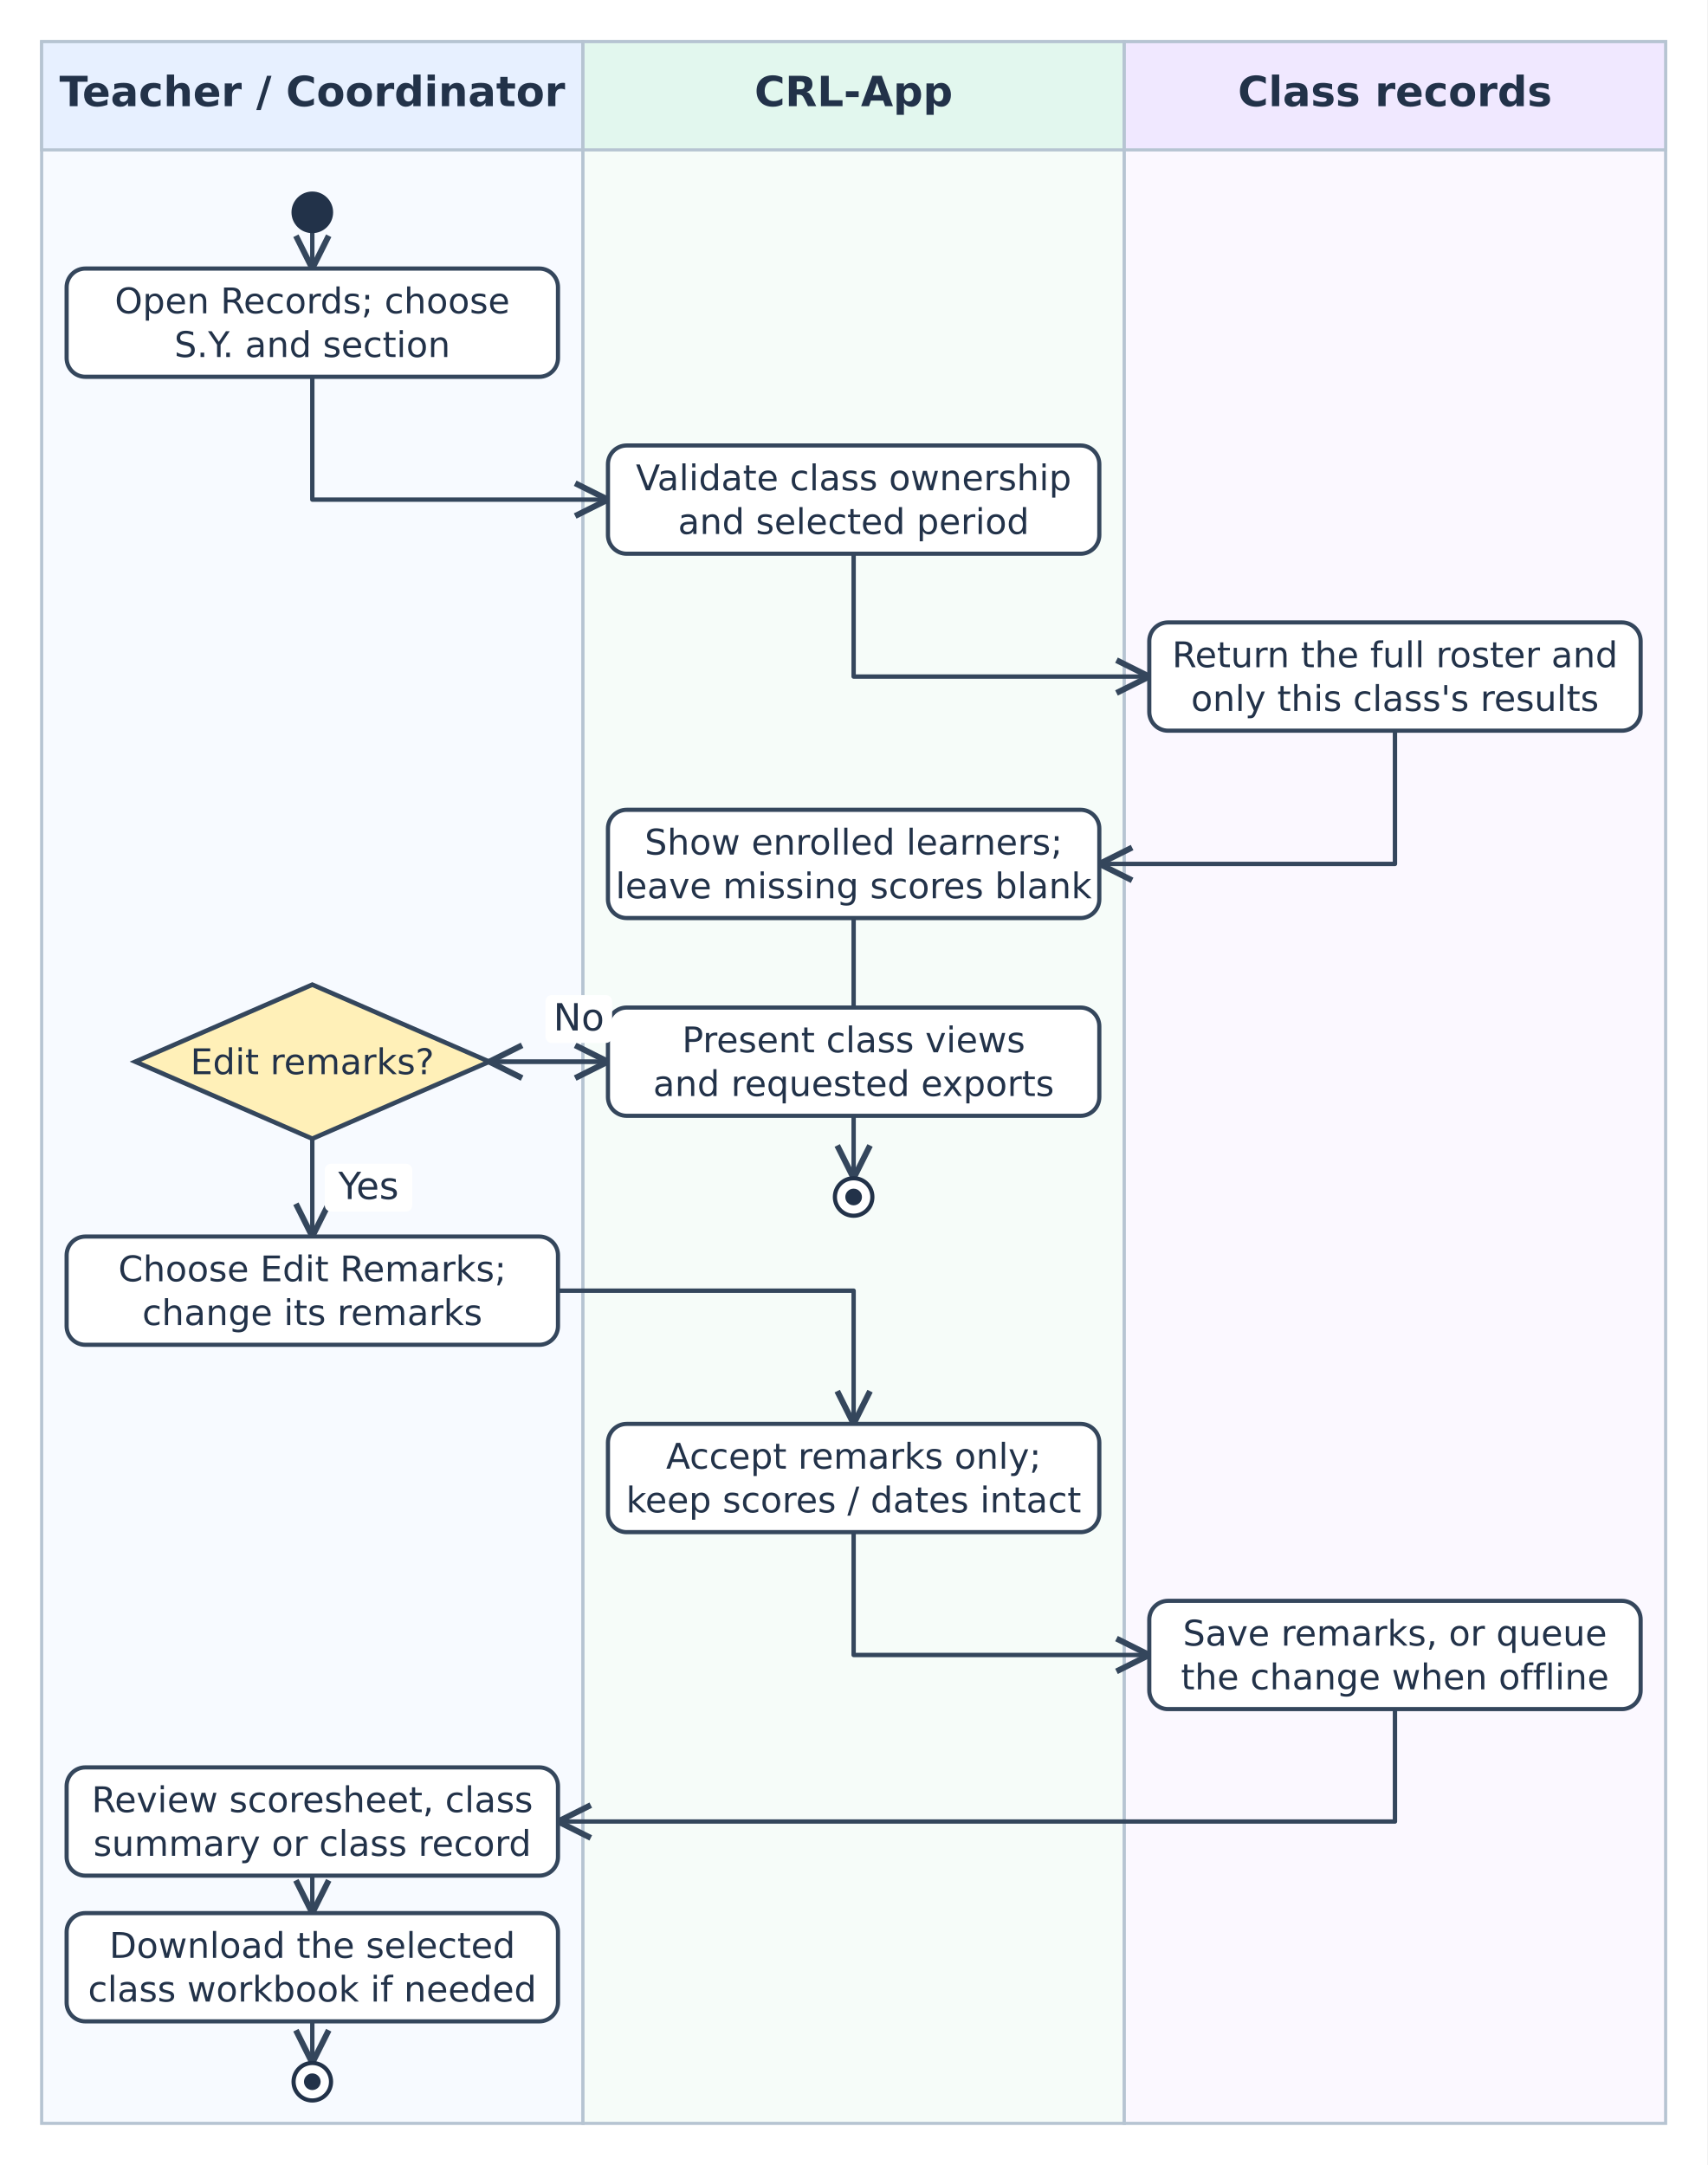
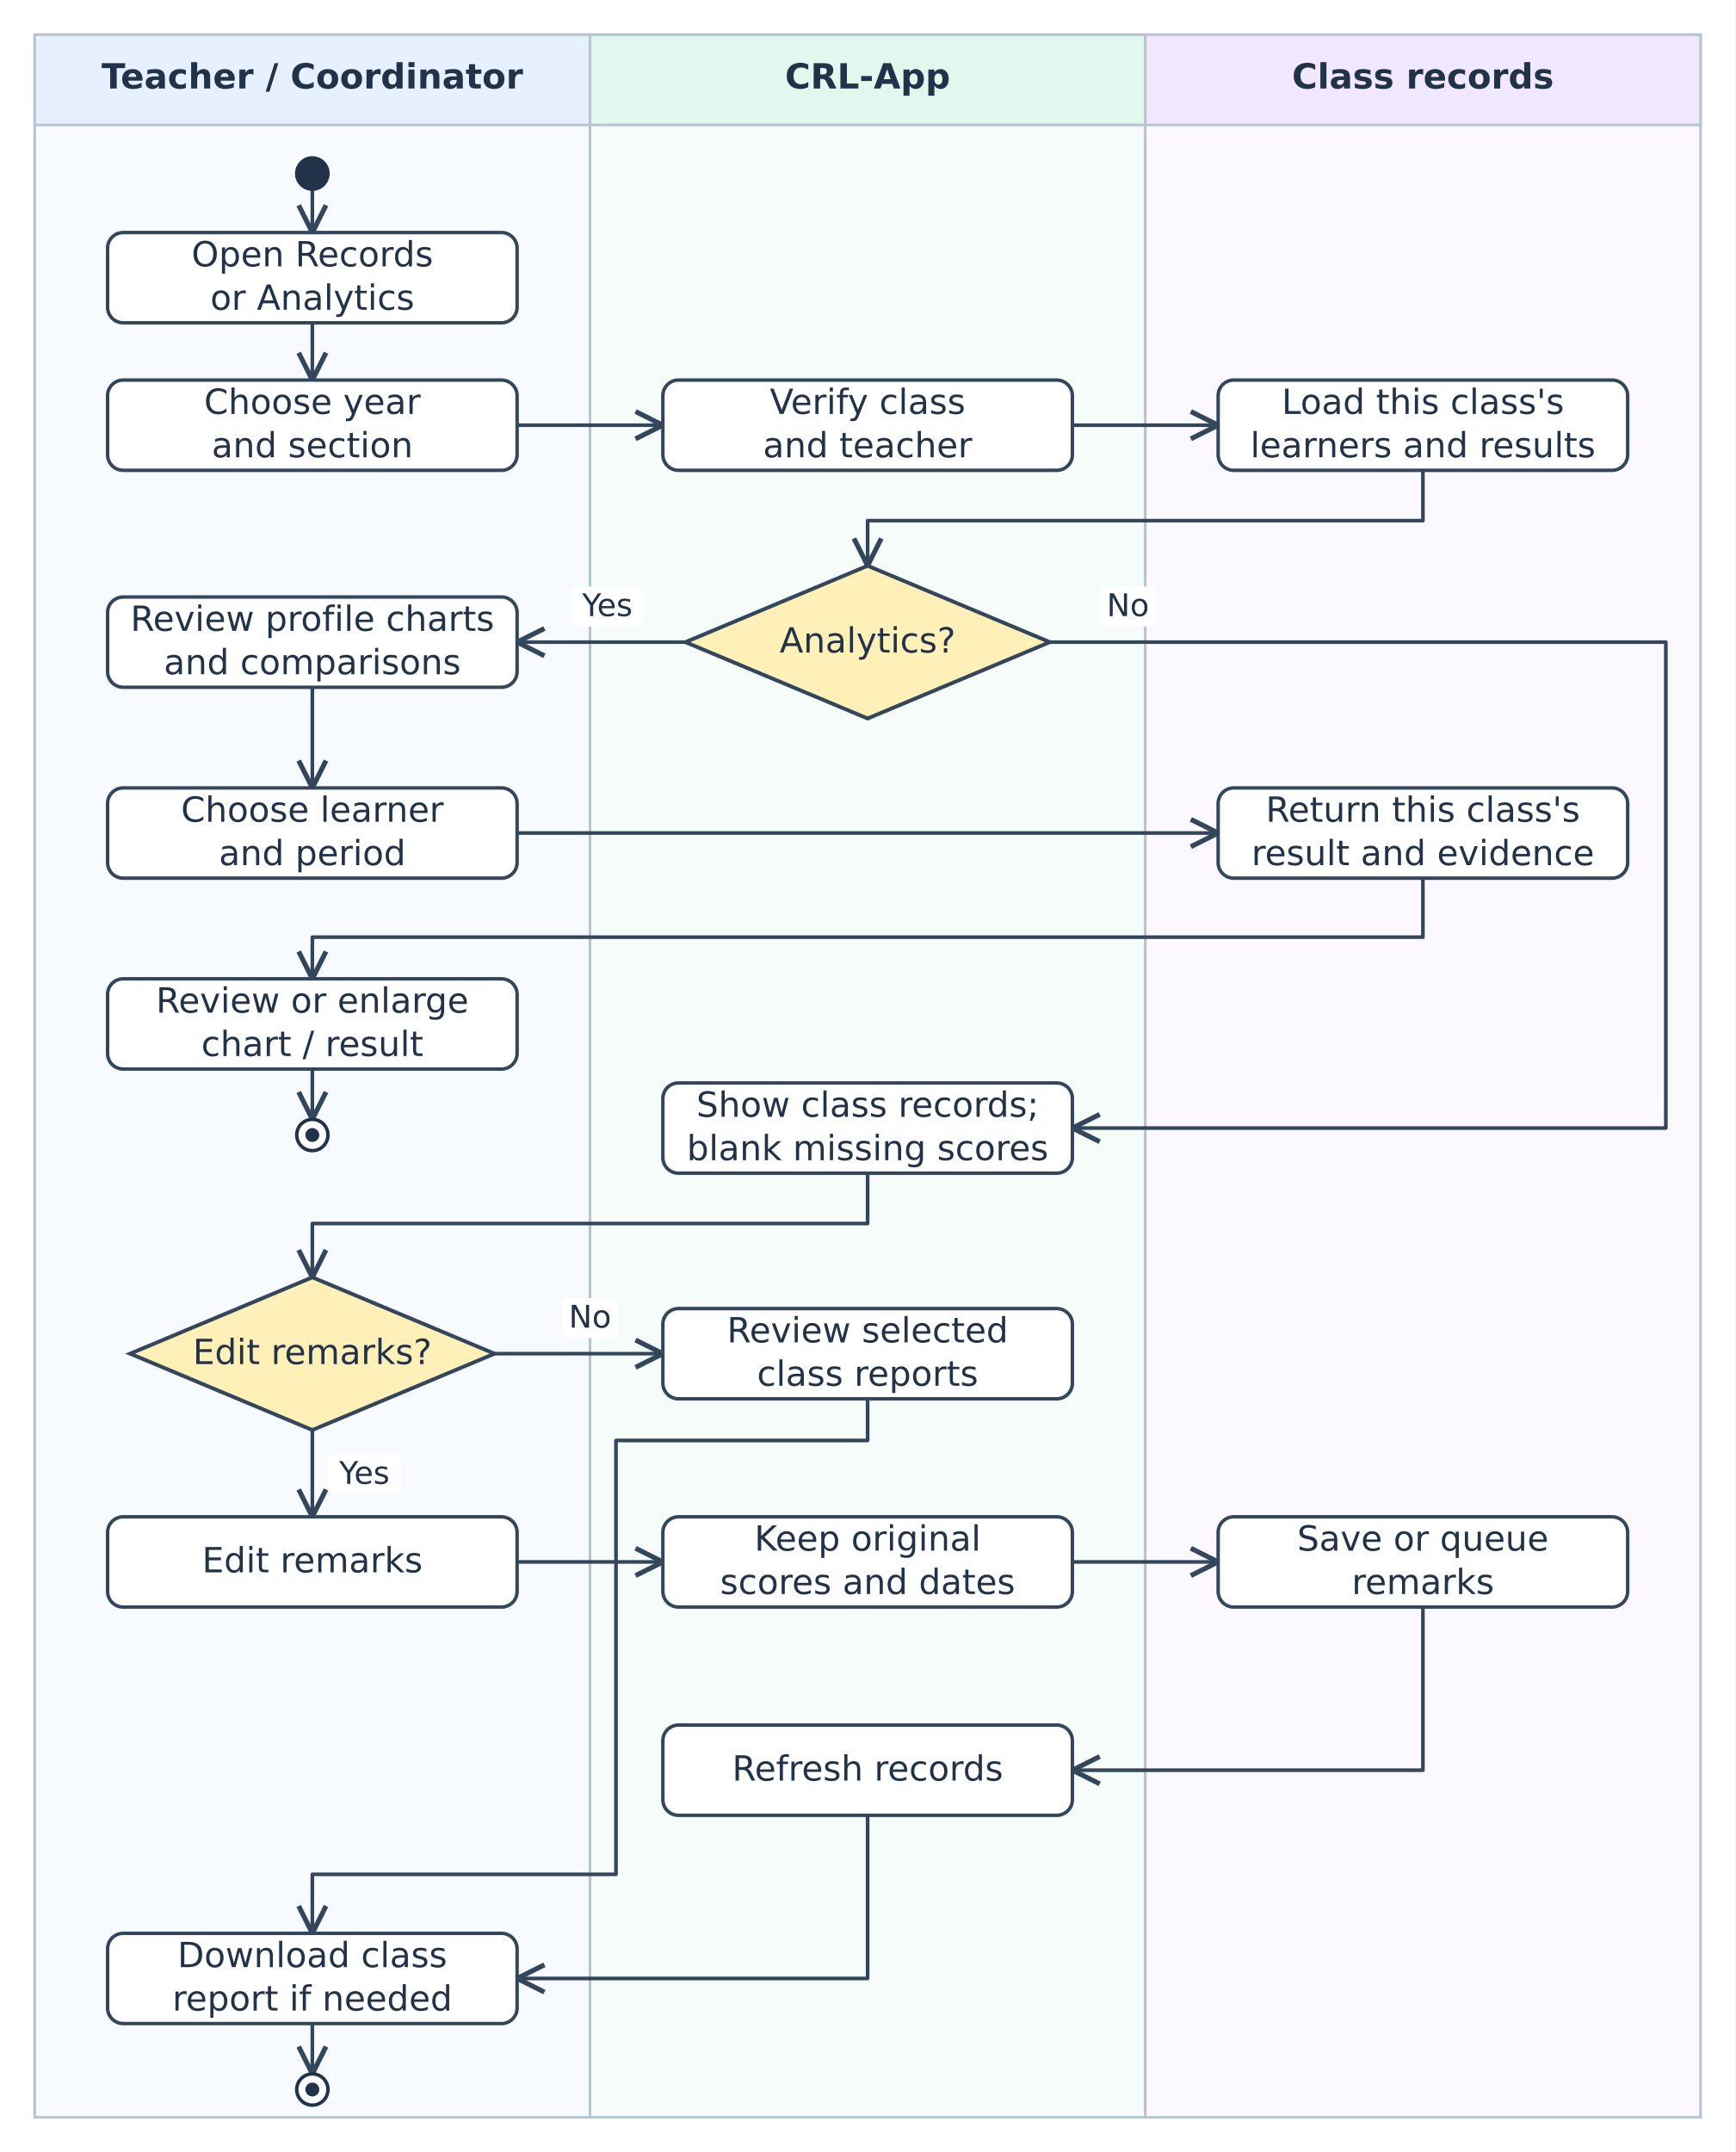
- <svg xmlns="http://www.w3.org/2000/svg" width="820" height="1040" viewBox="0 0 820 1040">
+ <svg xmlns="http://www.w3.org/2000/svg" width="1000" height="1240" viewBox="0 0 1000 1240">
  <rect width="100%" height="100%" fill="white" />
  <defs>
    <marker id="arrow" viewBox="0 0 12 12" refX="11" refY="6" markerWidth="9" markerHeight="9" orient="auto-start-reverse">
      <path d="M1,1 L11,6 L1,11" fill="none" stroke="#34465c" stroke-width="1.8" />
    </marker>
  </defs>
-   <rect x="20" y="20" width="260" height="1000" rx="0" fill="#f7faff" stroke="#b6c4d2" stroke-width="1.5" />
-   <rect x="20" y="20" width="260" height="52" rx="0" fill="#e7f0ff" stroke="#b6c4d2" stroke-width="1.5" />
-   <rect x="280" y="20" width="260" height="1000" rx="0" fill="#f6fcf9" stroke="#b6c4d2" stroke-width="1.5" />
-   <rect x="280" y="20" width="260" height="52" rx="0" fill="#e2f7ee" stroke="#b6c4d2" stroke-width="1.5" />
-   <rect x="540" y="20" width="260" height="1000" rx="0" fill="#fbf8ff" stroke="#b6c4d2" stroke-width="1.5" />
-   <rect x="540" y="20" width="260" height="52" rx="0" fill="#f0e8ff" stroke="#b6c4d2" stroke-width="1.5" />
-   <polyline points="150.0,111.0 150.0,129.0" fill="none" stroke="#34465c" stroke-width="2.1" stroke-linejoin="round" marker-end="url(#arrow)" />
-   <polyline points="150.0,181.0 150,240 292.0,240.0" fill="none" stroke="#34465c" stroke-width="2.1" stroke-linejoin="round" marker-end="url(#arrow)" />
-   <polyline points="410.0,266.0 410,325 552.0,325.0" fill="none" stroke="#34465c" stroke-width="2.1" stroke-linejoin="round" marker-end="url(#arrow)" />
-   <polyline points="670.0,351.0 670,415 528.0,415.0" fill="none" stroke="#34465c" stroke-width="2.1" stroke-linejoin="round" marker-end="url(#arrow)" />
-   <polyline points="410.0,441.0 410,510 235.0,510.0" fill="none" stroke="#34465c" stroke-width="2.1" stroke-linejoin="round" marker-end="url(#arrow)" />
-   <polyline points="150.0,547.0 150.0,594.0" fill="none" stroke="#34465c" stroke-width="2.1" stroke-linejoin="round" marker-end="url(#arrow)" />
-   <polyline points="268.0,620.0 410,620 410.0,684.0" fill="none" stroke="#34465c" stroke-width="2.1" stroke-linejoin="round" marker-end="url(#arrow)" />
-   <polyline points="410.0,736.0 410,795 552.0,795.0" fill="none" stroke="#34465c" stroke-width="2.1" stroke-linejoin="round" marker-end="url(#arrow)" />
-   <polyline points="670.0,821.0 670,875 268.0,875.0" fill="none" stroke="#34465c" stroke-width="2.1" stroke-linejoin="round" marker-end="url(#arrow)" />
-   <polyline points="235.0,510.0 292.0,510.0" fill="none" stroke="#34465c" stroke-width="2.1" stroke-linejoin="round" marker-end="url(#arrow)" />
-   <polyline points="410.0,536.0 410.0,566.0" fill="none" stroke="#34465c" stroke-width="2.1" stroke-linejoin="round" marker-end="url(#arrow)" />
-   <polyline points="150.0,901.0 150.0,919.0" fill="none" stroke="#34465c" stroke-width="2.1" stroke-linejoin="round" marker-end="url(#arrow)" />
-   <polyline points="150.0,971.0 150.0,991.0" fill="none" stroke="#34465c" stroke-width="2.1" stroke-linejoin="round" marker-end="url(#arrow)" />
-   <text x="150" y="51.0" text-anchor="middle" font-family="DejaVu Sans,Arial,sans-serif" font-size="20" fill="#223249" font-weight="bold">Teacher / Coordinator</text>
-   <text x="410" y="51.0" text-anchor="middle" font-family="DejaVu Sans,Arial,sans-serif" font-size="20" fill="#223249" font-weight="bold">CRL-App</text>
-   <text x="670" y="51.0" text-anchor="middle" font-family="DejaVu Sans,Arial,sans-serif" font-size="20" fill="#223249" font-weight="bold">Class records</text>
-   <circle cx="150" cy="102" r="9.0" fill="#223249" stroke="#223249" stroke-width="2" />
-   <rect x="32.0" y="129.0" width="236" height="52" rx="9" fill="white" stroke="#34465c" stroke-width="2" />
-   <text x="150" y="150.5" text-anchor="middle" font-family="DejaVu Sans,Arial,sans-serif" font-size="17" fill="#223249">Open Records; choose</text>
-   <text x="150" y="171.5" text-anchor="middle" font-family="DejaVu Sans,Arial,sans-serif" font-size="17" fill="#223249">S.Y. and section</text>
-   <rect x="292.0" y="214.0" width="236" height="52" rx="9" fill="white" stroke="#34465c" stroke-width="2" />
-   <text x="410" y="235.5" text-anchor="middle" font-family="DejaVu Sans,Arial,sans-serif" font-size="17" fill="#223249">Validate class ownership</text>
-   <text x="410" y="256.5" text-anchor="middle" font-family="DejaVu Sans,Arial,sans-serif" font-size="17" fill="#223249">and selected period</text>
-   <rect x="552.0" y="299.0" width="236" height="52" rx="9" fill="white" stroke="#34465c" stroke-width="2" />
-   <text x="670" y="320.5" text-anchor="middle" font-family="DejaVu Sans,Arial,sans-serif" font-size="17" fill="#223249">Return the full roster and</text>
-   <text x="670" y="341.5" text-anchor="middle" font-family="DejaVu Sans,Arial,sans-serif" font-size="17" fill="#223249">only this class's results</text>
-   <rect x="292.0" y="389.0" width="236" height="52" rx="9" fill="white" stroke="#34465c" stroke-width="2" />
-   <text x="410" y="410.5" text-anchor="middle" font-family="DejaVu Sans,Arial,sans-serif" font-size="17" fill="#223249">Show enrolled learners;</text>
-   <text x="410" y="431.5" text-anchor="middle" font-family="DejaVu Sans,Arial,sans-serif" font-size="17" fill="#223249">leave missing scores blank</text>
-   <polygon points="150,473.0 235.0,510 150,547.0 65.0,510" fill="#fff0b8" stroke="#34465c" stroke-width="2.2" />
-   <text x="150" y="516.0" text-anchor="middle" font-family="DejaVu Sans,Arial,sans-serif" font-size="17" fill="#223249">Edit remarks?</text>
-   <rect x="292.0" y="484.0" width="236" height="52" rx="9" fill="white" stroke="#34465c" stroke-width="2" />
-   <text x="410" y="505.5" text-anchor="middle" font-family="DejaVu Sans,Arial,sans-serif" font-size="17" fill="#223249">Present class views</text>
-   <text x="410" y="526.5" text-anchor="middle" font-family="DejaVu Sans,Arial,sans-serif" font-size="17" fill="#223249">and requested exports</text>
-   <circle cx="410" cy="575" r="9.0" fill="white" stroke="#223249" stroke-width="2" />
-   <circle cx="410" cy="575" r="4.0" fill="#223249" />
-   <rect x="32.0" y="594.0" width="236" height="52" rx="9" fill="white" stroke="#34465c" stroke-width="2" />
-   <text x="150" y="615.5" text-anchor="middle" font-family="DejaVu Sans,Arial,sans-serif" font-size="17" fill="#223249">Choose Edit Remarks;</text>
-   <text x="150" y="636.5" text-anchor="middle" font-family="DejaVu Sans,Arial,sans-serif" font-size="17" fill="#223249">change its remarks</text>
-   <rect x="292.0" y="684.0" width="236" height="52" rx="9" fill="white" stroke="#34465c" stroke-width="2" />
-   <text x="410" y="705.5" text-anchor="middle" font-family="DejaVu Sans,Arial,sans-serif" font-size="17" fill="#223249">Accept remarks only;</text>
-   <text x="410" y="726.5" text-anchor="middle" font-family="DejaVu Sans,Arial,sans-serif" font-size="17" fill="#223249">keep scores / dates intact</text>
-   <rect x="552.0" y="769.0" width="236" height="52" rx="9" fill="white" stroke="#34465c" stroke-width="2" />
-   <text x="670" y="790.5" text-anchor="middle" font-family="DejaVu Sans,Arial,sans-serif" font-size="17" fill="#223249">Save remarks, or queue</text>
-   <text x="670" y="811.5" text-anchor="middle" font-family="DejaVu Sans,Arial,sans-serif" font-size="17" fill="#223249">the change when offline</text>
-   <rect x="32.0" y="849.0" width="236" height="52" rx="9" fill="white" stroke="#34465c" stroke-width="2" />
-   <text x="150" y="870.5" text-anchor="middle" font-family="DejaVu Sans,Arial,sans-serif" font-size="17" fill="#223249">Review scoresheet, class</text>
-   <text x="150" y="891.5" text-anchor="middle" font-family="DejaVu Sans,Arial,sans-serif" font-size="17" fill="#223249">summary or class record</text>
-   <rect x="32.0" y="919.0" width="236" height="52" rx="9" fill="white" stroke="#34465c" stroke-width="2" />
-   <text x="150" y="940.5" text-anchor="middle" font-family="DejaVu Sans,Arial,sans-serif" font-size="17" fill="#223249">Download the selected</text>
-   <text x="150" y="961.5" text-anchor="middle" font-family="DejaVu Sans,Arial,sans-serif" font-size="17" fill="#223249">class workbook if needed</text>
-   <circle cx="150" cy="1000" r="9.0" fill="white" stroke="#223249" stroke-width="2" />
-   <circle cx="150" cy="1000" r="4.0" fill="#223249" />
-   <rect x="156.0" y="559" width="42" height="23" rx="3" fill="white" />
-   <text x="177" y="576" text-anchor="middle" font-family="DejaVu Sans,Arial,sans-serif" font-size="18" fill="#223249">Yes</text>
-   <rect x="262.0" y="478" width="32" height="23" rx="3" fill="white" />
-   <text x="278" y="495" text-anchor="middle" font-family="DejaVu Sans,Arial,sans-serif" font-size="18" fill="#223249">No</text>
+   <rect x="20.0" y="20" width="320.0" height="1200" rx="0" fill="#f7faff" stroke="#b6c4d2" stroke-width="1.5" />
+   <rect x="20.0" y="20" width="320.0" height="52" rx="0" fill="#e7f0ff" stroke="#b6c4d2" stroke-width="1.5" />
+   <rect x="340.0" y="20" width="320.0" height="1200" rx="0" fill="#f6fcf9" stroke="#b6c4d2" stroke-width="1.5" />
+   <rect x="340.0" y="20" width="320.0" height="52" rx="0" fill="#e2f7ee" stroke="#b6c4d2" stroke-width="1.5" />
+   <rect x="660.0" y="20" width="320.0" height="1200" rx="0" fill="#fbf8ff" stroke="#b6c4d2" stroke-width="1.5" />
+   <rect x="660.0" y="20" width="320.0" height="52" rx="0" fill="#f0e8ff" stroke="#b6c4d2" stroke-width="1.5" />
+   <polyline points="180.0,109.0 180.0,134.0" fill="none" stroke="#34465c" stroke-width="2.1" stroke-linejoin="round" marker-end="url(#arrow)" />
+   <polyline points="180.0,186.0 180.0,219.0" fill="none" stroke="#34465c" stroke-width="2.1" stroke-linejoin="round" marker-end="url(#arrow)" />
+   <polyline points="298.0,245.0 382.0,245.0" fill="none" stroke="#34465c" stroke-width="2.1" stroke-linejoin="round" marker-end="url(#arrow)" />
+   <polyline points="618.0,245.0 702.0,245.0" fill="none" stroke="#34465c" stroke-width="2.1" stroke-linejoin="round" marker-end="url(#arrow)" />
+   <polyline points="820.0,271.0 820,300 500,300 500.0,326.0" fill="none" stroke="#34465c" stroke-width="2.1" stroke-linejoin="round" marker-end="url(#arrow)" />
+   <polyline points="395.0,370.0 298.0,370.0" fill="none" stroke="#34465c" stroke-width="2.1" stroke-linejoin="round" marker-end="url(#arrow)" />
+   <polyline points="180.0,396.0 180.0,454.0" fill="none" stroke="#34465c" stroke-width="2.1" stroke-linejoin="round" marker-end="url(#arrow)" />
+   <polyline points="298.0,480.0 702.0,480.0" fill="none" stroke="#34465c" stroke-width="2.1" stroke-linejoin="round" marker-end="url(#arrow)" />
+   <polyline points="820.0,506.0 820,540 180,540 180.0,564.0" fill="none" stroke="#34465c" stroke-width="2.1" stroke-linejoin="round" marker-end="url(#arrow)" />
+   <polyline points="180.0,616.0 180.0,645.0" fill="none" stroke="#34465c" stroke-width="2.1" stroke-linejoin="round" marker-end="url(#arrow)" />
+   <polyline points="605.0,370.0 960,370 960,650 618.0,650.0" fill="none" stroke="#34465c" stroke-width="2.1" stroke-linejoin="round" marker-end="url(#arrow)" />
+   <polyline points="500.0,676.0 500,705 180,705 180.0,736.0" fill="none" stroke="#34465c" stroke-width="2.1" stroke-linejoin="round" marker-end="url(#arrow)" />
+   <polyline points="285.0,780.0 382.0,780.0" fill="none" stroke="#34465c" stroke-width="2.1" stroke-linejoin="round" marker-end="url(#arrow)" />
+   <polyline points="180.0,824.0 180.0,874.0" fill="none" stroke="#34465c" stroke-width="2.1" stroke-linejoin="round" marker-end="url(#arrow)" />
+   <polyline points="500.0,806.0 500,830 355,830 355,1080 180,1080 180.0,1114.0" fill="none" stroke="#34465c" stroke-width="2.1" stroke-linejoin="round" marker-end="url(#arrow)" />
+   <polyline points="298.0,900.0 382.0,900.0" fill="none" stroke="#34465c" stroke-width="2.1" stroke-linejoin="round" marker-end="url(#arrow)" />
+   <polyline points="618.0,900.0 702.0,900.0" fill="none" stroke="#34465c" stroke-width="2.1" stroke-linejoin="round" marker-end="url(#arrow)" />
+   <polyline points="820.0,926.0 820,1020 618.0,1020.0" fill="none" stroke="#34465c" stroke-width="2.1" stroke-linejoin="round" marker-end="url(#arrow)" />
+   <polyline points="500.0,1046.0 500,1140 298.0,1140.0" fill="none" stroke="#34465c" stroke-width="2.1" stroke-linejoin="round" marker-end="url(#arrow)" />
+   <polyline points="180.0,1166.0 180.0,1195.0" fill="none" stroke="#34465c" stroke-width="2.1" stroke-linejoin="round" marker-end="url(#arrow)" />
+   <text x="180.0" y="51.0" text-anchor="middle" font-family="DejaVu Sans,Arial,sans-serif" font-size="20" fill="#223249" font-weight="bold">Teacher / Coordinator</text>
+   <text x="500.0" y="51.0" text-anchor="middle" font-family="DejaVu Sans,Arial,sans-serif" font-size="20" fill="#223249" font-weight="bold">CRL-App</text>
+   <text x="820.0" y="51.0" text-anchor="middle" font-family="DejaVu Sans,Arial,sans-serif" font-size="20" fill="#223249" font-weight="bold">Class records</text>
+   <circle cx="180" cy="100" r="9.0" fill="#223249" stroke="#223249" stroke-width="2" />
+   <rect x="62.0" y="134.0" width="236" height="52" rx="9" fill="white" stroke="#34465c" stroke-width="2" />
+   <text x="180" y="153.5" text-anchor="middle" font-family="DejaVu Sans,Arial,sans-serif" font-size="20" fill="#223249">Open Records</text>
+   <text x="180" y="178.5" text-anchor="middle" font-family="DejaVu Sans,Arial,sans-serif" font-size="20" fill="#223249">or Analytics</text>
+   <rect x="62.0" y="219.0" width="236" height="52" rx="9" fill="white" stroke="#34465c" stroke-width="2" />
+   <text x="180" y="238.5" text-anchor="middle" font-family="DejaVu Sans,Arial,sans-serif" font-size="20" fill="#223249">Choose year</text>
+   <text x="180" y="263.5" text-anchor="middle" font-family="DejaVu Sans,Arial,sans-serif" font-size="20" fill="#223249">and section</text>
+   <rect x="382.0" y="219.0" width="236" height="52" rx="9" fill="white" stroke="#34465c" stroke-width="2" />
+   <text x="500" y="238.5" text-anchor="middle" font-family="DejaVu Sans,Arial,sans-serif" font-size="20" fill="#223249">Verify class</text>
+   <text x="500" y="263.5" text-anchor="middle" font-family="DejaVu Sans,Arial,sans-serif" font-size="20" fill="#223249">and teacher</text>
+   <rect x="702.0" y="219.0" width="236" height="52" rx="9" fill="white" stroke="#34465c" stroke-width="2" />
+   <text x="820" y="238.5" text-anchor="middle" font-family="DejaVu Sans,Arial,sans-serif" font-size="20" fill="#223249">Load this class's</text>
+   <text x="820" y="263.5" text-anchor="middle" font-family="DejaVu Sans,Arial,sans-serif" font-size="20" fill="#223249">learners and results</text>
+   <polygon points="500,326.0 605.0,370 500,414.0 395.0,370" fill="#fff0b8" stroke="#34465c" stroke-width="2.2" />
+   <text x="500" y="376.0" text-anchor="middle" font-family="DejaVu Sans,Arial,sans-serif" font-size="20" fill="#223249">Analytics?</text>
+   <rect x="62.0" y="344.0" width="236" height="52" rx="9" fill="white" stroke="#34465c" stroke-width="2" />
+   <text x="180" y="363.5" text-anchor="middle" font-family="DejaVu Sans,Arial,sans-serif" font-size="20" fill="#223249">Review profile charts</text>
+   <text x="180" y="388.5" text-anchor="middle" font-family="DejaVu Sans,Arial,sans-serif" font-size="20" fill="#223249">and comparisons</text>
+   <rect x="62.0" y="454.0" width="236" height="52" rx="9" fill="white" stroke="#34465c" stroke-width="2" />
+   <text x="180" y="473.5" text-anchor="middle" font-family="DejaVu Sans,Arial,sans-serif" font-size="20" fill="#223249">Choose learner</text>
+   <text x="180" y="498.5" text-anchor="middle" font-family="DejaVu Sans,Arial,sans-serif" font-size="20" fill="#223249">and period</text>
+   <rect x="702.0" y="454.0" width="236" height="52" rx="9" fill="white" stroke="#34465c" stroke-width="2" />
+   <text x="820" y="473.5" text-anchor="middle" font-family="DejaVu Sans,Arial,sans-serif" font-size="20" fill="#223249">Return this class's</text>
+   <text x="820" y="498.5" text-anchor="middle" font-family="DejaVu Sans,Arial,sans-serif" font-size="20" fill="#223249">result and evidence</text>
+   <rect x="62.0" y="564.0" width="236" height="52" rx="9" fill="white" stroke="#34465c" stroke-width="2" />
+   <text x="180" y="583.5" text-anchor="middle" font-family="DejaVu Sans,Arial,sans-serif" font-size="20" fill="#223249">Review or enlarge</text>
+   <text x="180" y="608.5" text-anchor="middle" font-family="DejaVu Sans,Arial,sans-serif" font-size="20" fill="#223249">chart / result</text>
+   <circle cx="180" cy="654" r="9.0" fill="white" stroke="#223249" stroke-width="2" />
+   <circle cx="180" cy="654" r="4.0" fill="#223249" />
+   <rect x="382.0" y="624.0" width="236" height="52" rx="9" fill="white" stroke="#34465c" stroke-width="2" />
+   <text x="500" y="643.5" text-anchor="middle" font-family="DejaVu Sans,Arial,sans-serif" font-size="20" fill="#223249">Show class records;</text>
+   <text x="500" y="668.5" text-anchor="middle" font-family="DejaVu Sans,Arial,sans-serif" font-size="20" fill="#223249">blank missing scores</text>
+   <polygon points="180,736.0 285.0,780 180,824.0 75.0,780" fill="#fff0b8" stroke="#34465c" stroke-width="2.2" />
+   <text x="180" y="786.0" text-anchor="middle" font-family="DejaVu Sans,Arial,sans-serif" font-size="20" fill="#223249">Edit remarks?</text>
+   <rect x="382.0" y="754.0" width="236" height="52" rx="9" fill="white" stroke="#34465c" stroke-width="2" />
+   <text x="500" y="773.5" text-anchor="middle" font-family="DejaVu Sans,Arial,sans-serif" font-size="20" fill="#223249">Review selected</text>
+   <text x="500" y="798.5" text-anchor="middle" font-family="DejaVu Sans,Arial,sans-serif" font-size="20" fill="#223249">class reports</text>
+   <rect x="62.0" y="874.0" width="236" height="52" rx="9" fill="white" stroke="#34465c" stroke-width="2" />
+   <text x="180" y="906.0" text-anchor="middle" font-family="DejaVu Sans,Arial,sans-serif" font-size="20" fill="#223249">Edit remarks</text>
+   <rect x="382.0" y="874.0" width="236" height="52" rx="9" fill="white" stroke="#34465c" stroke-width="2" />
+   <text x="500" y="893.5" text-anchor="middle" font-family="DejaVu Sans,Arial,sans-serif" font-size="20" fill="#223249">Keep original</text>
+   <text x="500" y="918.5" text-anchor="middle" font-family="DejaVu Sans,Arial,sans-serif" font-size="20" fill="#223249">scores and dates</text>
+   <rect x="702.0" y="874.0" width="236" height="52" rx="9" fill="white" stroke="#34465c" stroke-width="2" />
+   <text x="820" y="893.5" text-anchor="middle" font-family="DejaVu Sans,Arial,sans-serif" font-size="20" fill="#223249">Save or queue</text>
+   <text x="820" y="918.5" text-anchor="middle" font-family="DejaVu Sans,Arial,sans-serif" font-size="20" fill="#223249">remarks</text>
+   <rect x="382.0" y="994.0" width="236" height="52" rx="9" fill="white" stroke="#34465c" stroke-width="2" />
+   <text x="500" y="1026.0" text-anchor="middle" font-family="DejaVu Sans,Arial,sans-serif" font-size="20" fill="#223249">Refresh records</text>
+   <rect x="62.0" y="1114.0" width="236" height="52" rx="9" fill="white" stroke="#34465c" stroke-width="2" />
+   <text x="180" y="1133.5" text-anchor="middle" font-family="DejaVu Sans,Arial,sans-serif" font-size="20" fill="#223249">Download class</text>
+   <text x="180" y="1158.5" text-anchor="middle" font-family="DejaVu Sans,Arial,sans-serif" font-size="20" fill="#223249">report if needed</text>
+   <circle cx="180" cy="1204" r="9.0" fill="white" stroke="#223249" stroke-width="2" />
+   <circle cx="180" cy="1204" r="4.0" fill="#223249" />
+   <rect x="329.0" y="338" width="42" height="23" rx="3" fill="white" />
+   <text x="350" y="355" text-anchor="middle" font-family="DejaVu Sans,Arial,sans-serif" font-size="18" fill="#223249">Yes</text>
+   <rect x="634.0" y="338" width="32" height="23" rx="3" fill="white" />
+   <text x="650" y="355" text-anchor="middle" font-family="DejaVu Sans,Arial,sans-serif" font-size="18" fill="#223249">No</text>
+   <rect x="324.0" y="748" width="32" height="23" rx="3" fill="white" />
+   <text x="340" y="765" text-anchor="middle" font-family="DejaVu Sans,Arial,sans-serif" font-size="18" fill="#223249">No</text>
+   <rect x="189.0" y="838" width="42" height="23" rx="3" fill="white" />
+   <text x="210" y="855" text-anchor="middle" font-family="DejaVu Sans,Arial,sans-serif" font-size="18" fill="#223249">Yes</text>
</svg>
